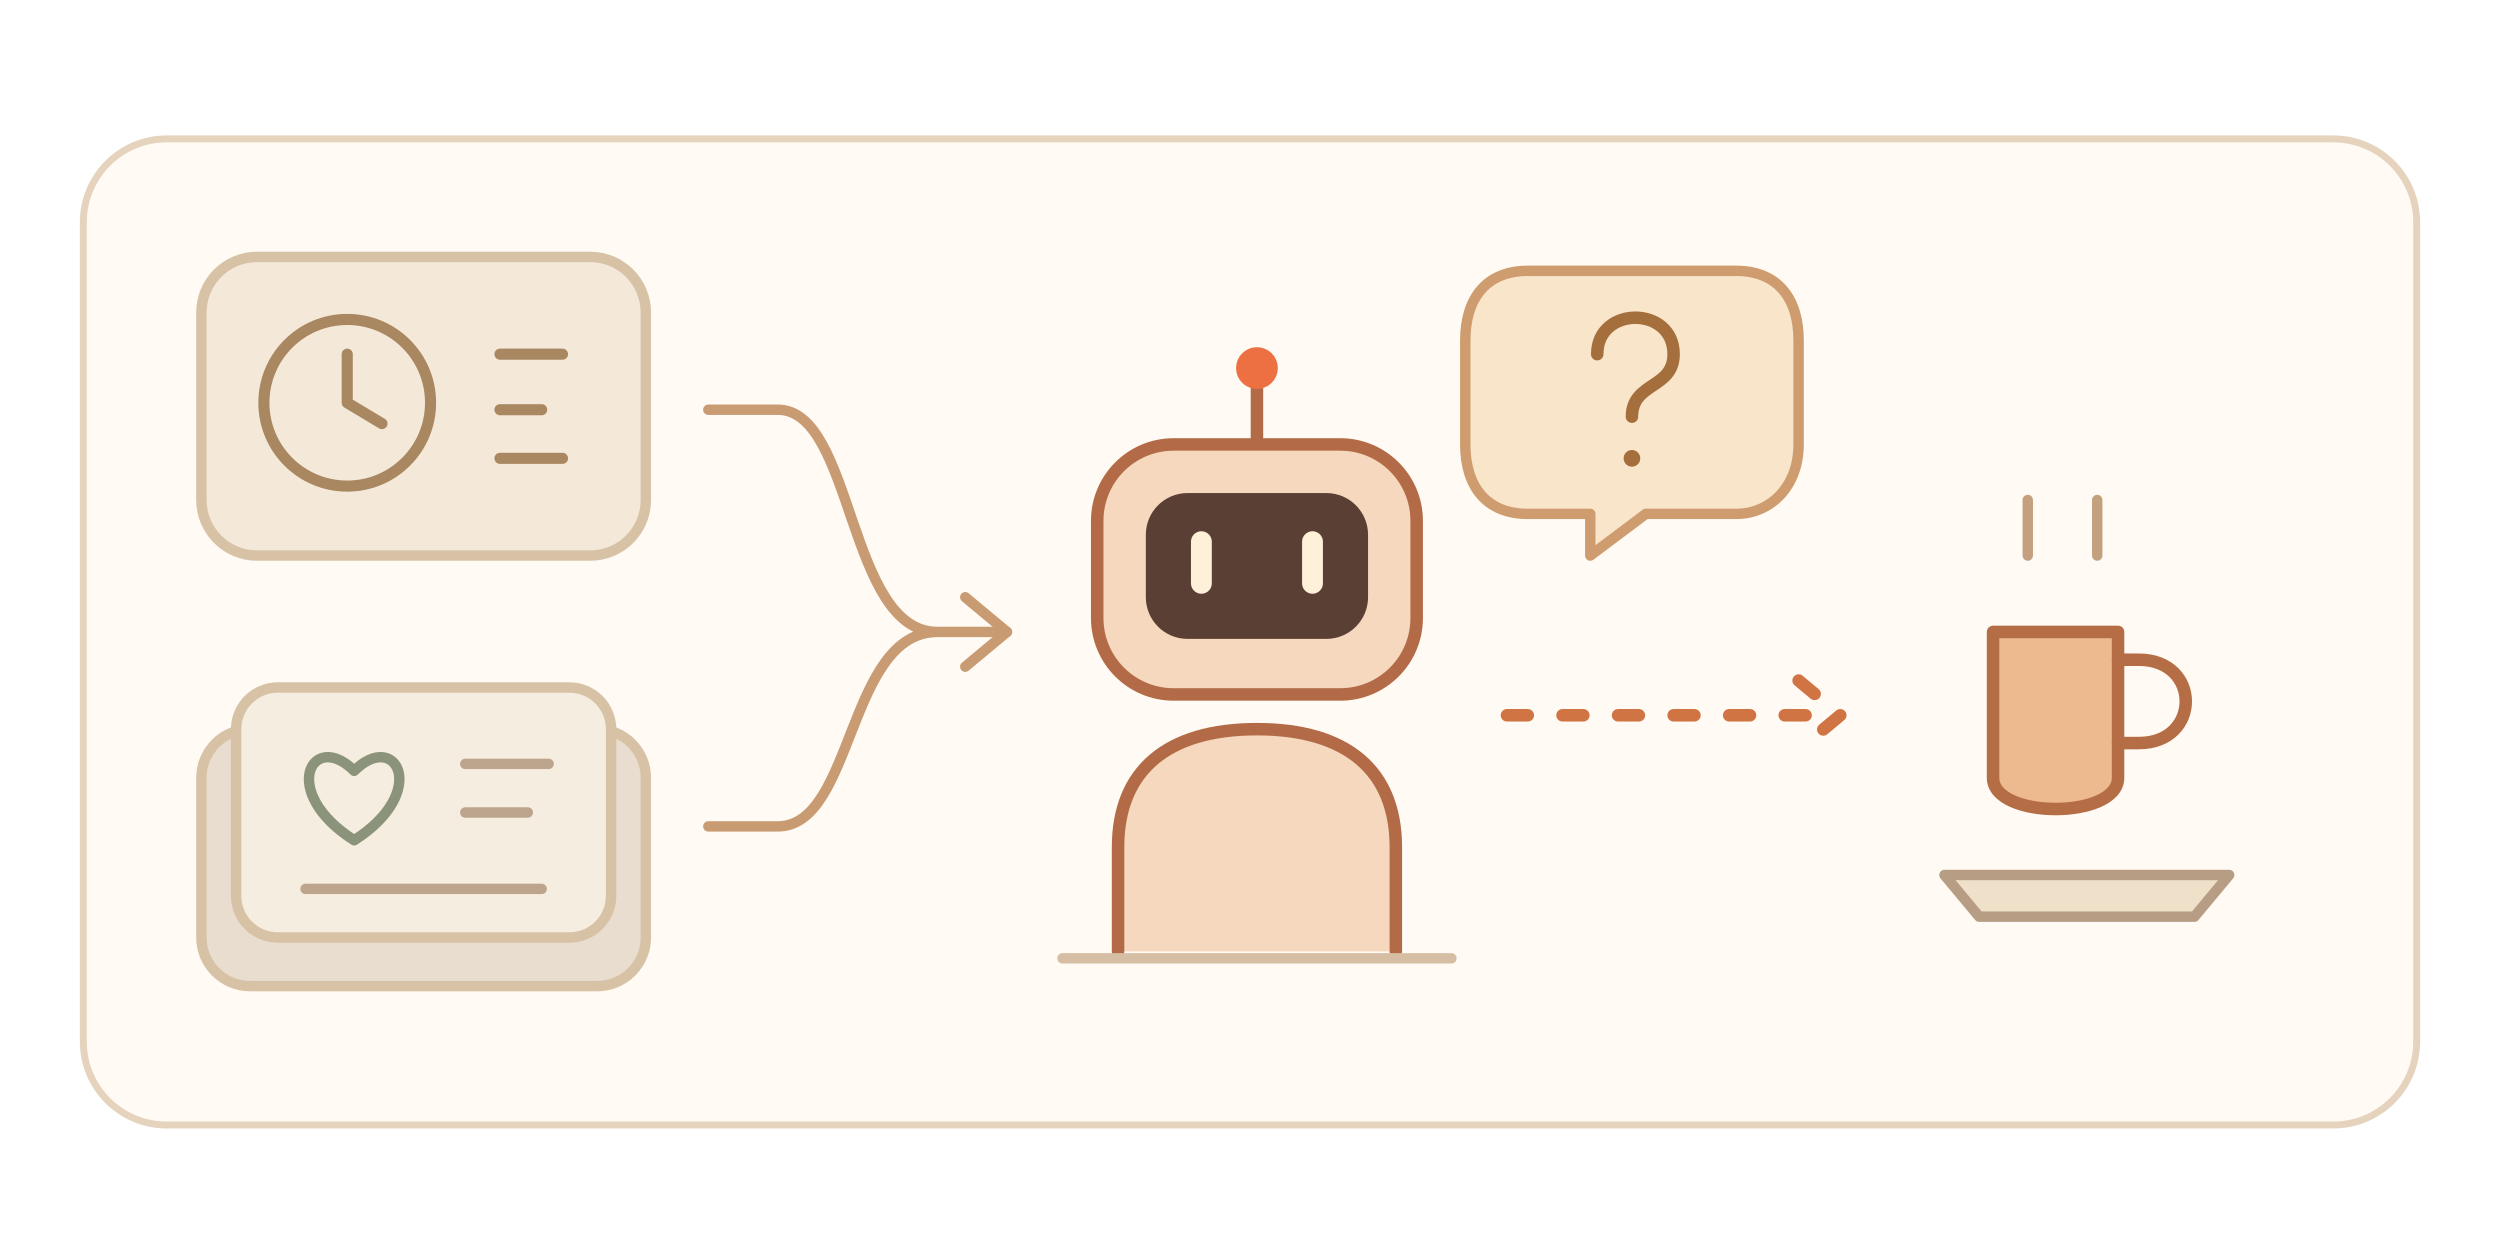
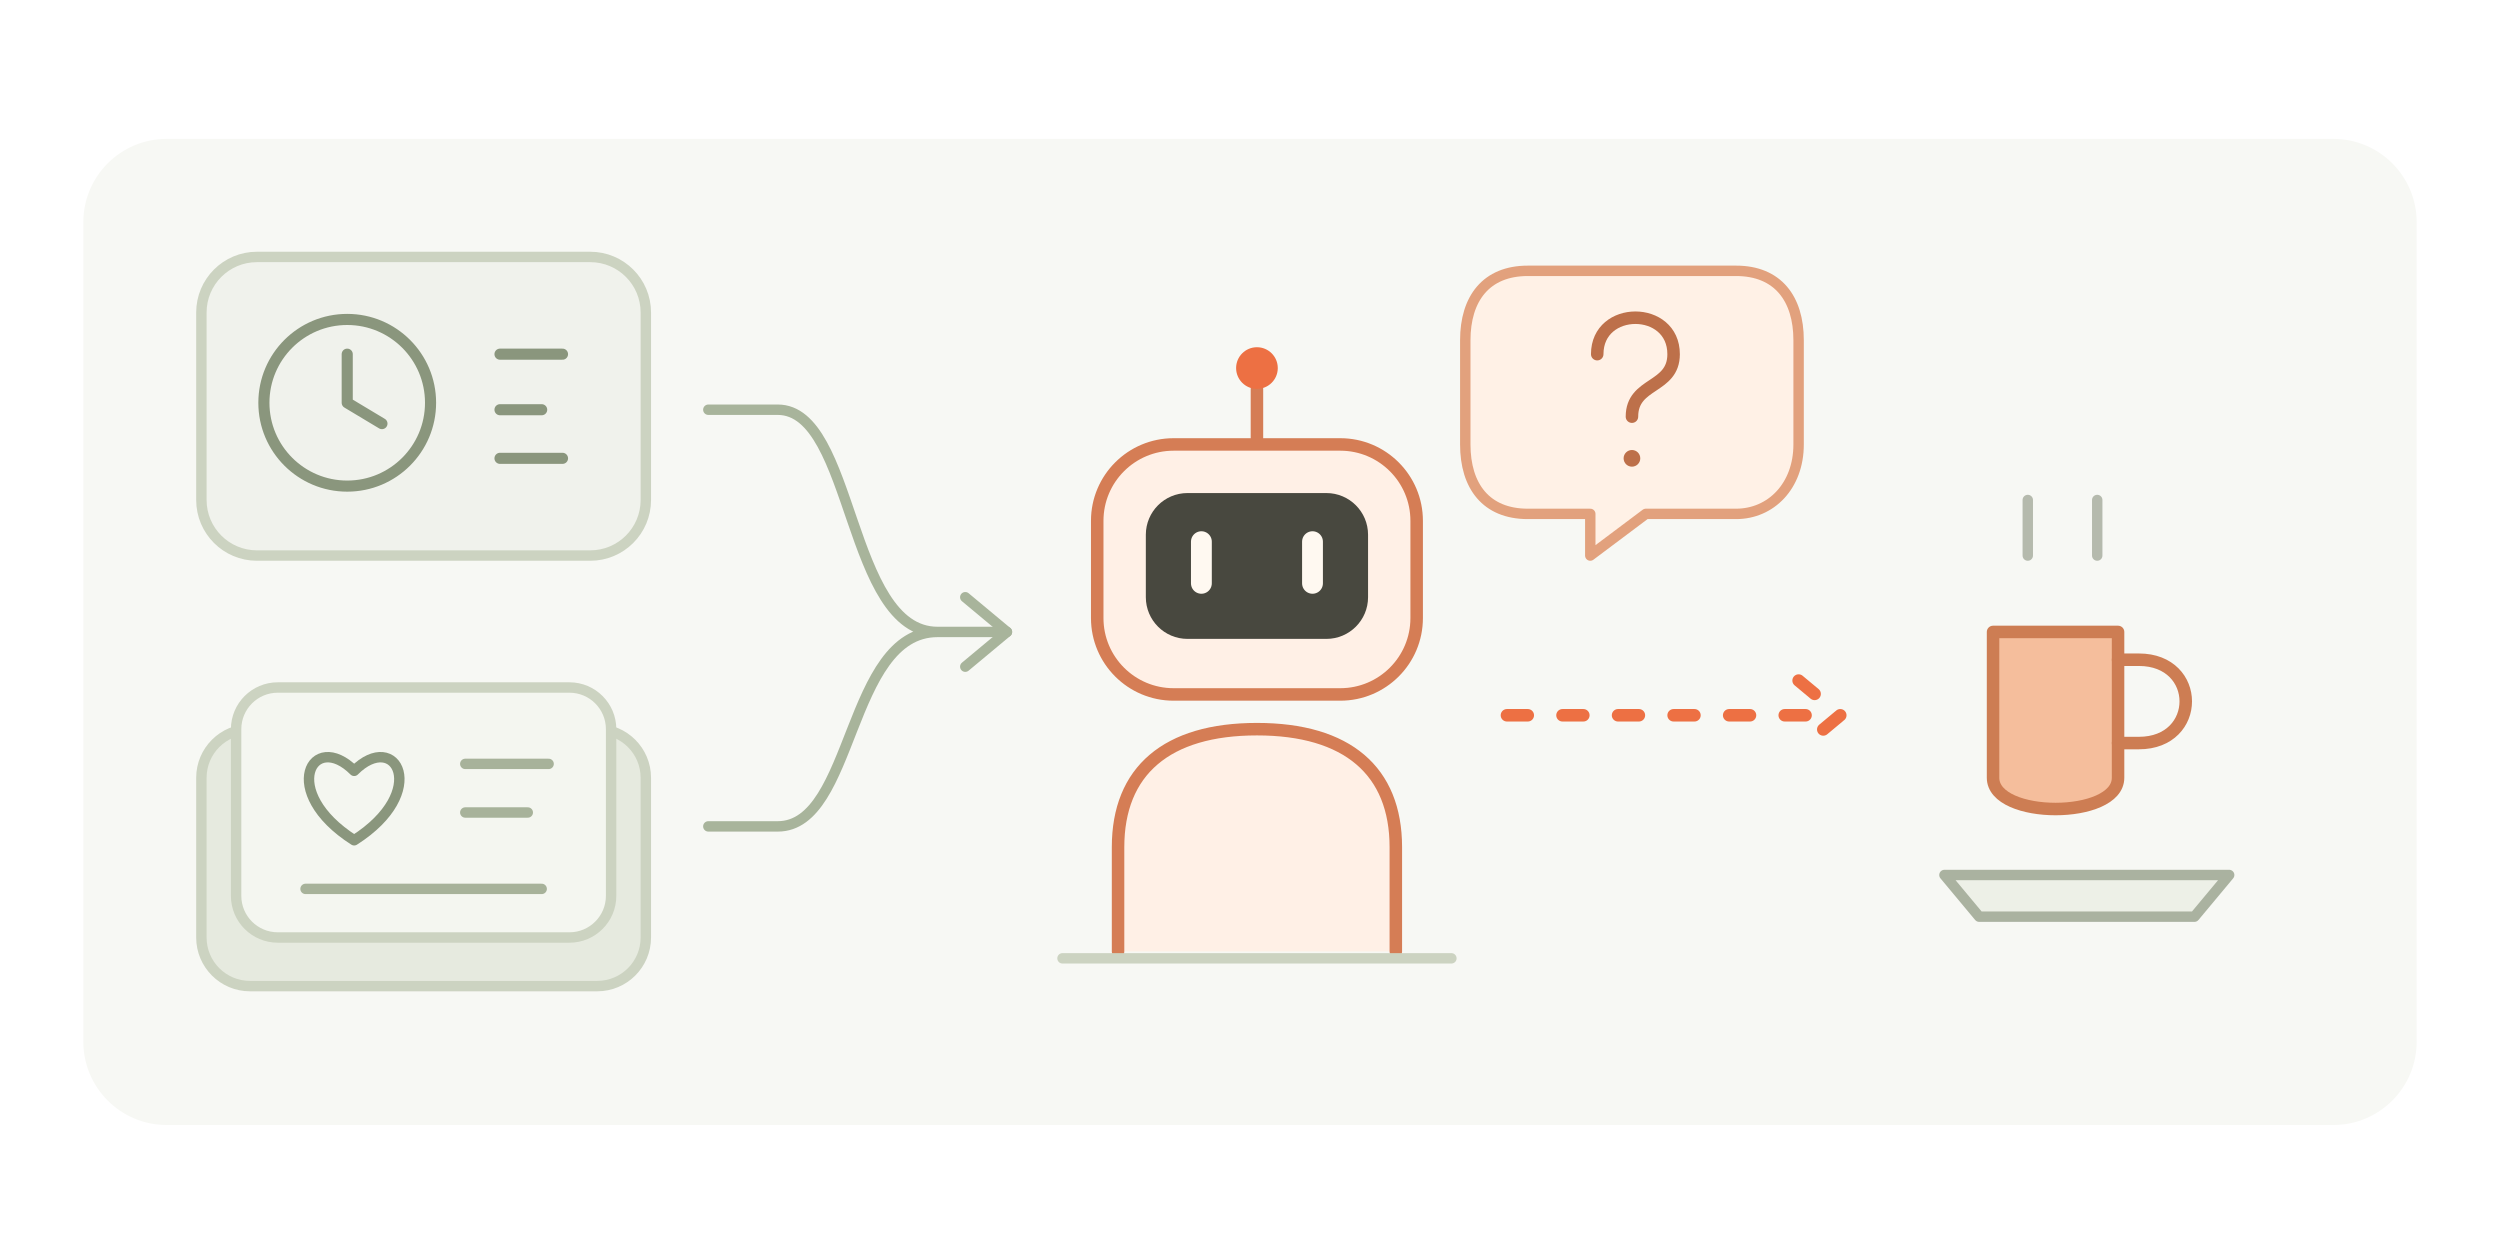
<svg xmlns="http://www.w3.org/2000/svg" width="360" height="180" viewBox="0 0 360 180" fill="none">
-   <rect x="12" y="20" width="336" height="142" rx="12" fill="#FFFAF3" stroke="#E6D3BE" />
+   <rect x="12" y="20" width="336" height="142" rx="12" fill="#F7F8F4" />
  <g stroke-linecap="round" stroke-linejoin="round">
-     <rect x="29" y="37" width="64" height="43" rx="8" fill="#F4E8D8" stroke="#D8C2A6" stroke-width="1.5" />
-     <circle cx="50" cy="58" r="12" stroke="#A88761" stroke-width="1.6" />
-     <path d="M50 51V58L55 61M72 51H81M72 59H78M72 66H81" stroke="#A88761" stroke-width="1.6" />
-     <rect x="29" y="105" width="64" height="37" rx="7" fill="#E9DDD0" stroke="#D8C2A6" stroke-width="1.5" />
-     <rect x="34" y="99" width="54" height="36" rx="6" fill="#F5EDDF" stroke="#D8C2A6" stroke-width="1.5" />
-     <path d="M51 111C45 105 40 114 51 121C62 114 57 105 51 111Z" stroke="#8B947A" stroke-width="1.5" />
-     <path d="M67 110H79M67 117H76M44 128H78" stroke="#BCA58C" stroke-width="1.5" />
-     <path d="M102 59H112C123 59 122 91 135 91H145M102 119H112C123 119 122 91 135 91" stroke="#C89B73" stroke-width="1.5" />
-     <path d="M139 86L145 91L139 96" stroke="#C89B73" stroke-width="1.5" />
-     <path d="M181 63V56" stroke="#B36B47" stroke-width="1.8" />
+     <rect x="29" y="37" width="64" height="43" rx="8" fill="#F0F2EC" stroke="#CCD3C1" stroke-width="1.5" />
+     <circle cx="50" cy="58" r="12" stroke="#8A967D" stroke-width="1.6" />
+     <path d="M50 51V58L55 61M72 51H81M72 59H78M72 66H81" stroke="#8A967D" stroke-width="1.6" />
+     <rect x="29" y="105" width="64" height="37" rx="7" fill="#E6EADF" stroke="#CCD3C1" stroke-width="1.5" />
+     <rect x="34" y="99" width="54" height="36" rx="6" fill="#F4F6F0" stroke="#CCD3C1" stroke-width="1.5" />
+     <path d="M51 111C45 105 40 114 51 121C62 114 57 105 51 111Z" stroke="#8A967D" stroke-width="1.5" />
+     <path d="M67 110H79M67 117H76M44 128H78" stroke="#A7B29A" stroke-width="1.5" />
+     <path d="M102 59H112C123 59 122 91 135 91H145M102 119H112C123 119 122 91 135 91" stroke="#A8B49B" stroke-width="1.5" />
+     <path d="M139 86L145 91L139 96" stroke="#A8B49B" stroke-width="1.5" />
+     <path d="M181 63V56" stroke="#D57D55" stroke-width="1.8" />
    <circle cx="181" cy="53" r="3" fill="#ED7043" />
-     <rect x="158" y="64" width="46" height="36" rx="11" fill="#F5D8BD" stroke="#B36B47" stroke-width="1.8" />
-     <rect x="165" y="71" width="32" height="21" rx="6" fill="#5A4034" />
-     <path d="M173 78V84M189 78V84" stroke="#FFF0DA" stroke-width="3" />
-     <path d="M161 137V122C161 111 168 105 181 105C194 105 201 111 201 122V137" fill="#F5D8BD" stroke="#B36B47" stroke-width="1.8" />
-     <path d="M153 138H209" stroke="#D5BEA3" stroke-width="1.5" />
-     <path d="M217 103H265M259 98L265 103L259 108" stroke="#D17443" stroke-width="1.8" stroke-dasharray="3 5" />
-     <path d="M220 39H250C256 39 259 43 259 49V64C259 70 255 74 250 74H237L229 80V74H220C214 74 211 70 211 64V49C211 43 214 39 220 39Z" fill="#F9E5C9" stroke="#CE9C6E" stroke-width="1.5" />
-     <path d="M230 51C230 44 241 44 241 51C241 56 235 55 235 60" stroke="#A46E3D" stroke-width="1.8" />
-     <circle cx="235" cy="66" r="1.2" fill="#A46E3D" />
-     <path d="M287 91H305V112C305 118 287 118 287 112V91Z" fill="#EDB98E" stroke="#B56D45" stroke-width="1.8" />
-     <path d="M305 95H308C317 95 317 107 308 107H305" stroke="#B56D45" stroke-width="1.8" />
-     <path d="M280 126H321L316 132H285L280 126Z" fill="#EFE0CA" stroke="#B69D83" stroke-width="1.5" />
-     <path d="M292 80V72M302 80V72" stroke="#C3A17E" stroke-width="1.5" />
+     <rect x="158" y="64" width="46" height="36" rx="11" fill="#FFF0E6" stroke="#D57D55" stroke-width="1.8" />
+     <rect x="165" y="71" width="32" height="21" rx="6" fill="#48483F" />
+     <path d="M173 78V84M189 78V84" stroke="#FFF9F1" stroke-width="3" />
+     <path d="M161 137V122C161 111 168 105 181 105C194 105 201 111 201 122V137" fill="#FFF0E6" stroke="#D57D55" stroke-width="1.8" />
+     <path d="M153 138H209" stroke="#CCD3C1" stroke-width="1.5" />
+     <path d="M217 103H265M259 98L265 103L259 108" stroke="#ED7043" stroke-width="1.8" stroke-dasharray="3 5" />
+     <path d="M220 39H250C256 39 259 43 259 49V64C259 70 255 74 250 74H237L229 80V74H220C214 74 211 70 211 64V49C211 43 214 39 220 39Z" fill="#FFF1E6" stroke="#E2A17D" stroke-width="1.5" />
+     <path d="M230 51C230 44 241 44 241 51C241 56 235 55 235 60" stroke="#BD704A" stroke-width="1.8" />
+     <circle cx="235" cy="66" r="1.2" fill="#BD704A" />
+     <path d="M287 91H305V112C305 118 287 118 287 112V91Z" fill="#F5BE9C" stroke="#CD7D53" stroke-width="1.8" />
+     <path d="M305 95H308C317 95 317 107 308 107H305" stroke="#CD7D53" stroke-width="1.8" />
+     <path d="M280 126H321L316 132H285L280 126Z" fill="#EDF0E7" stroke="#AAB2A0" stroke-width="1.5" />
+     <path d="M292 80V72M302 80V72" stroke="#B5BAAD" stroke-width="1.5" />
  </g>
</svg>
